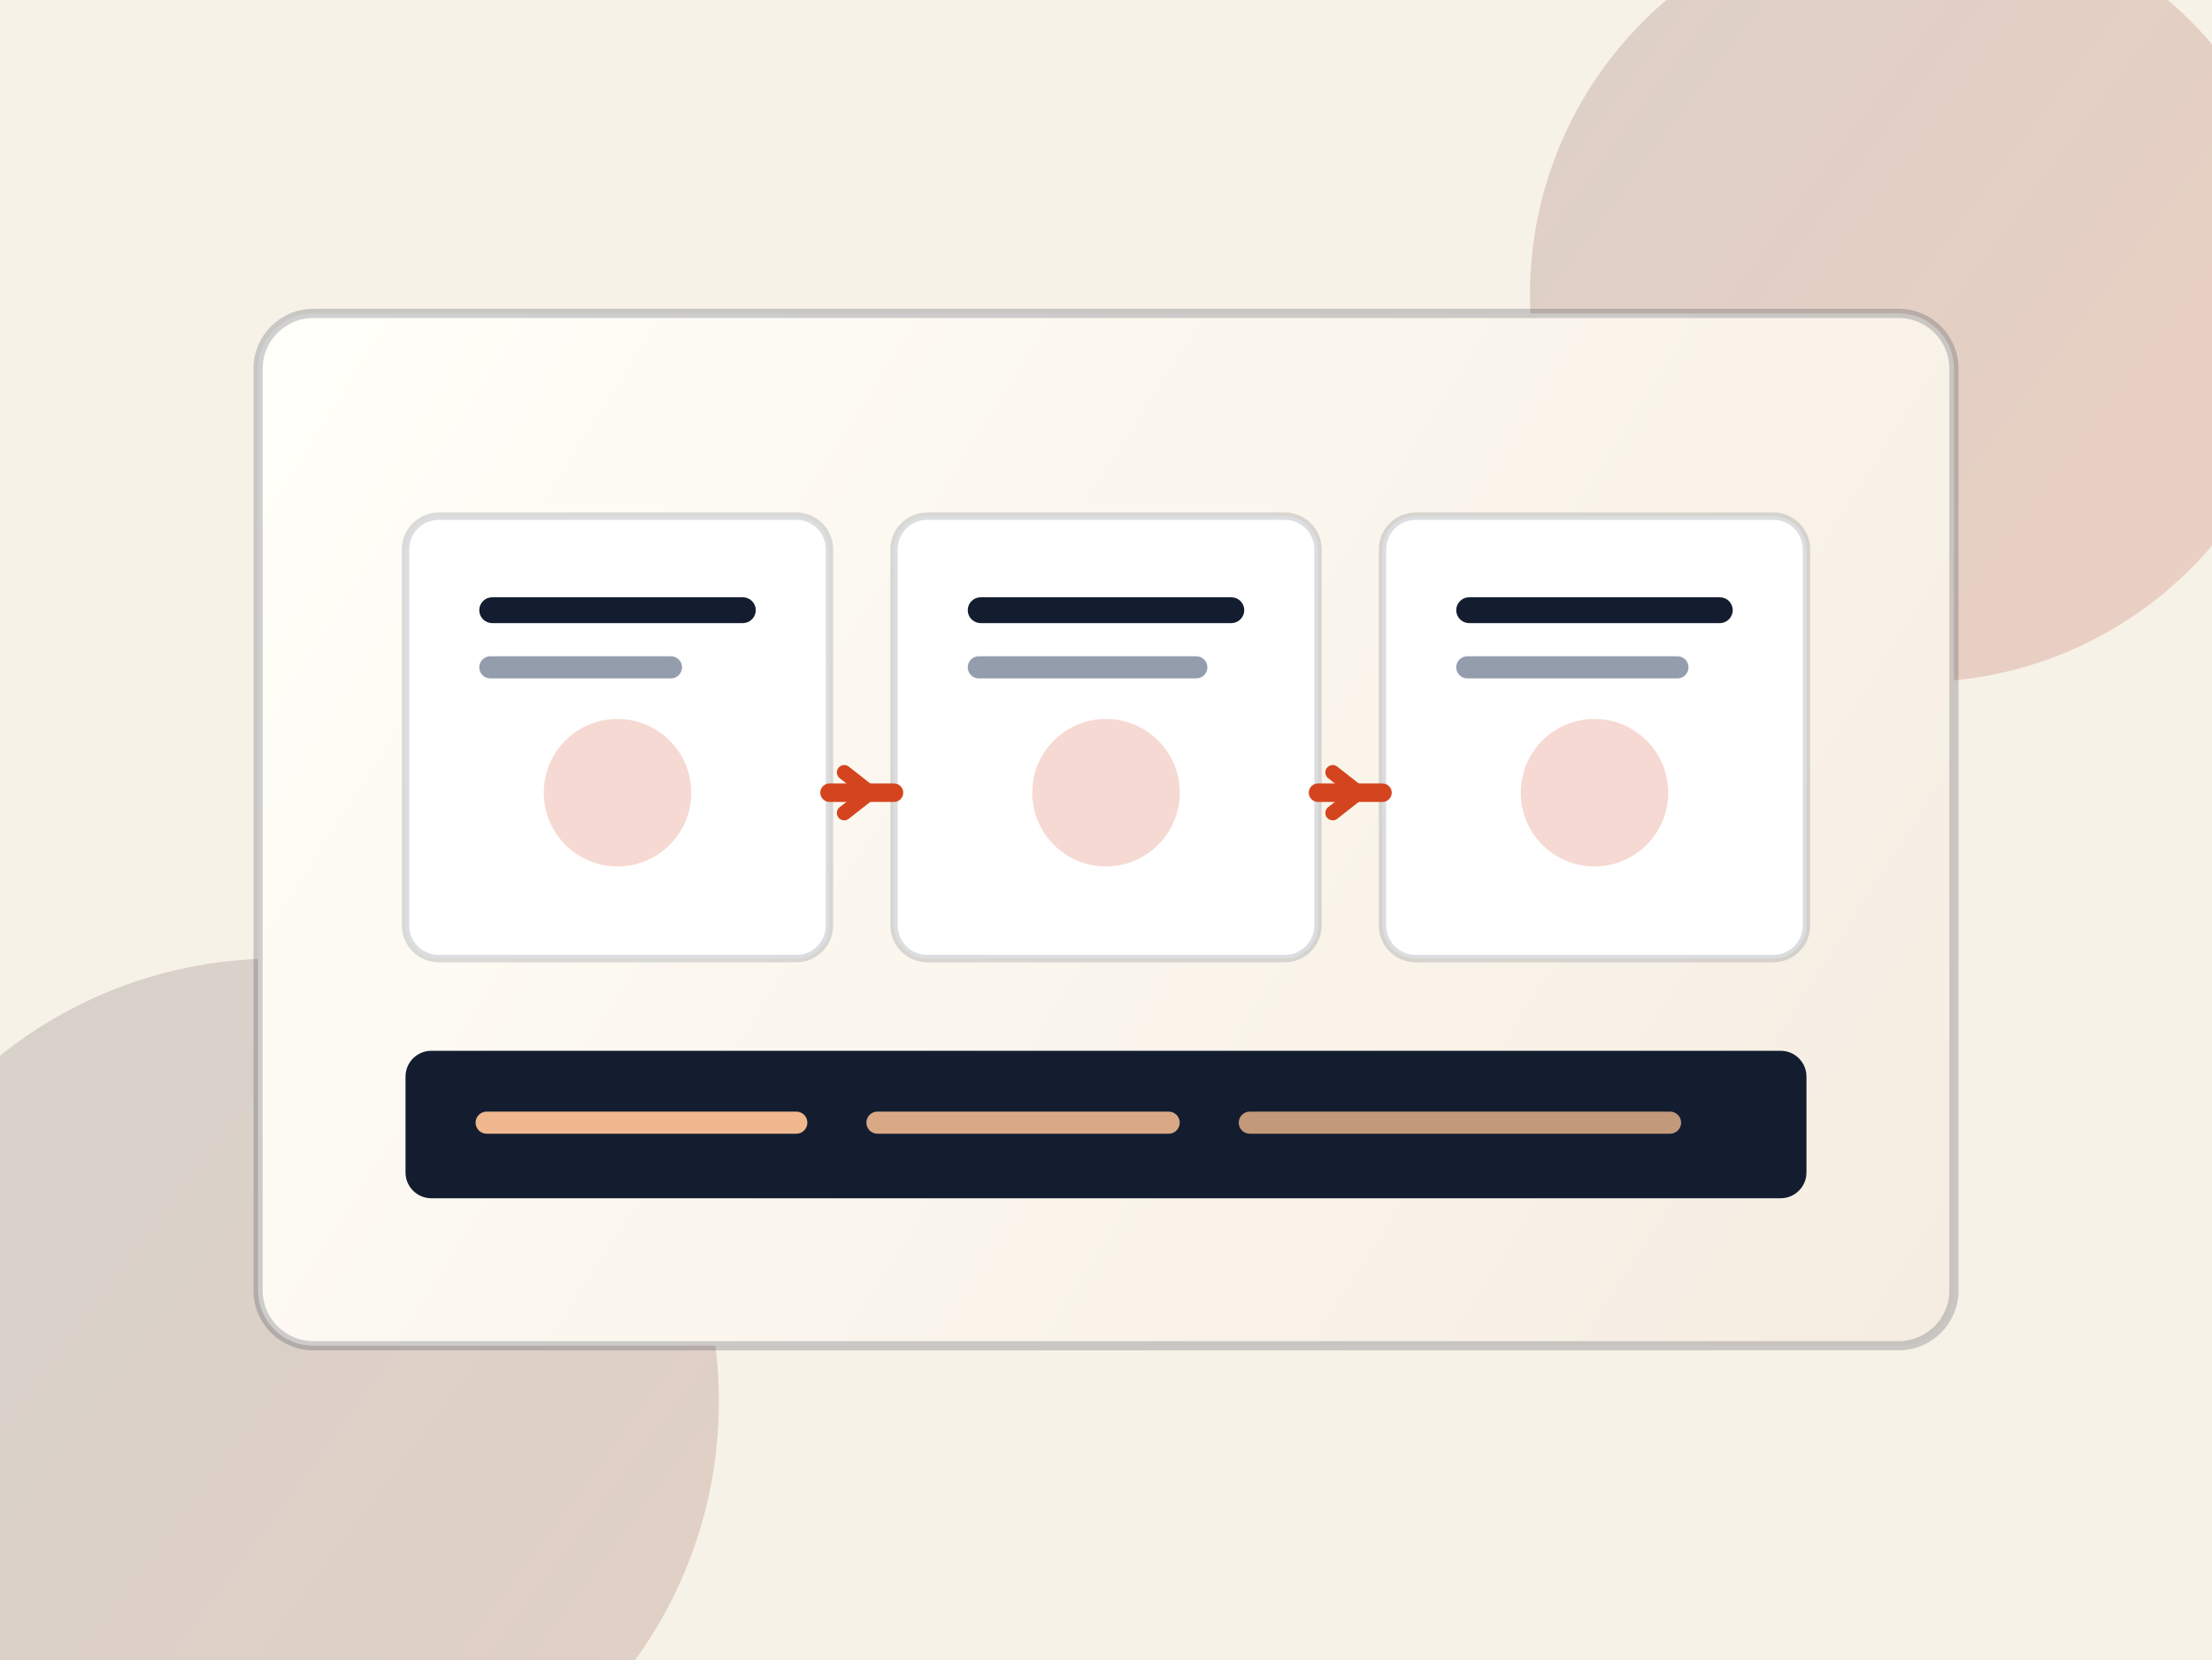
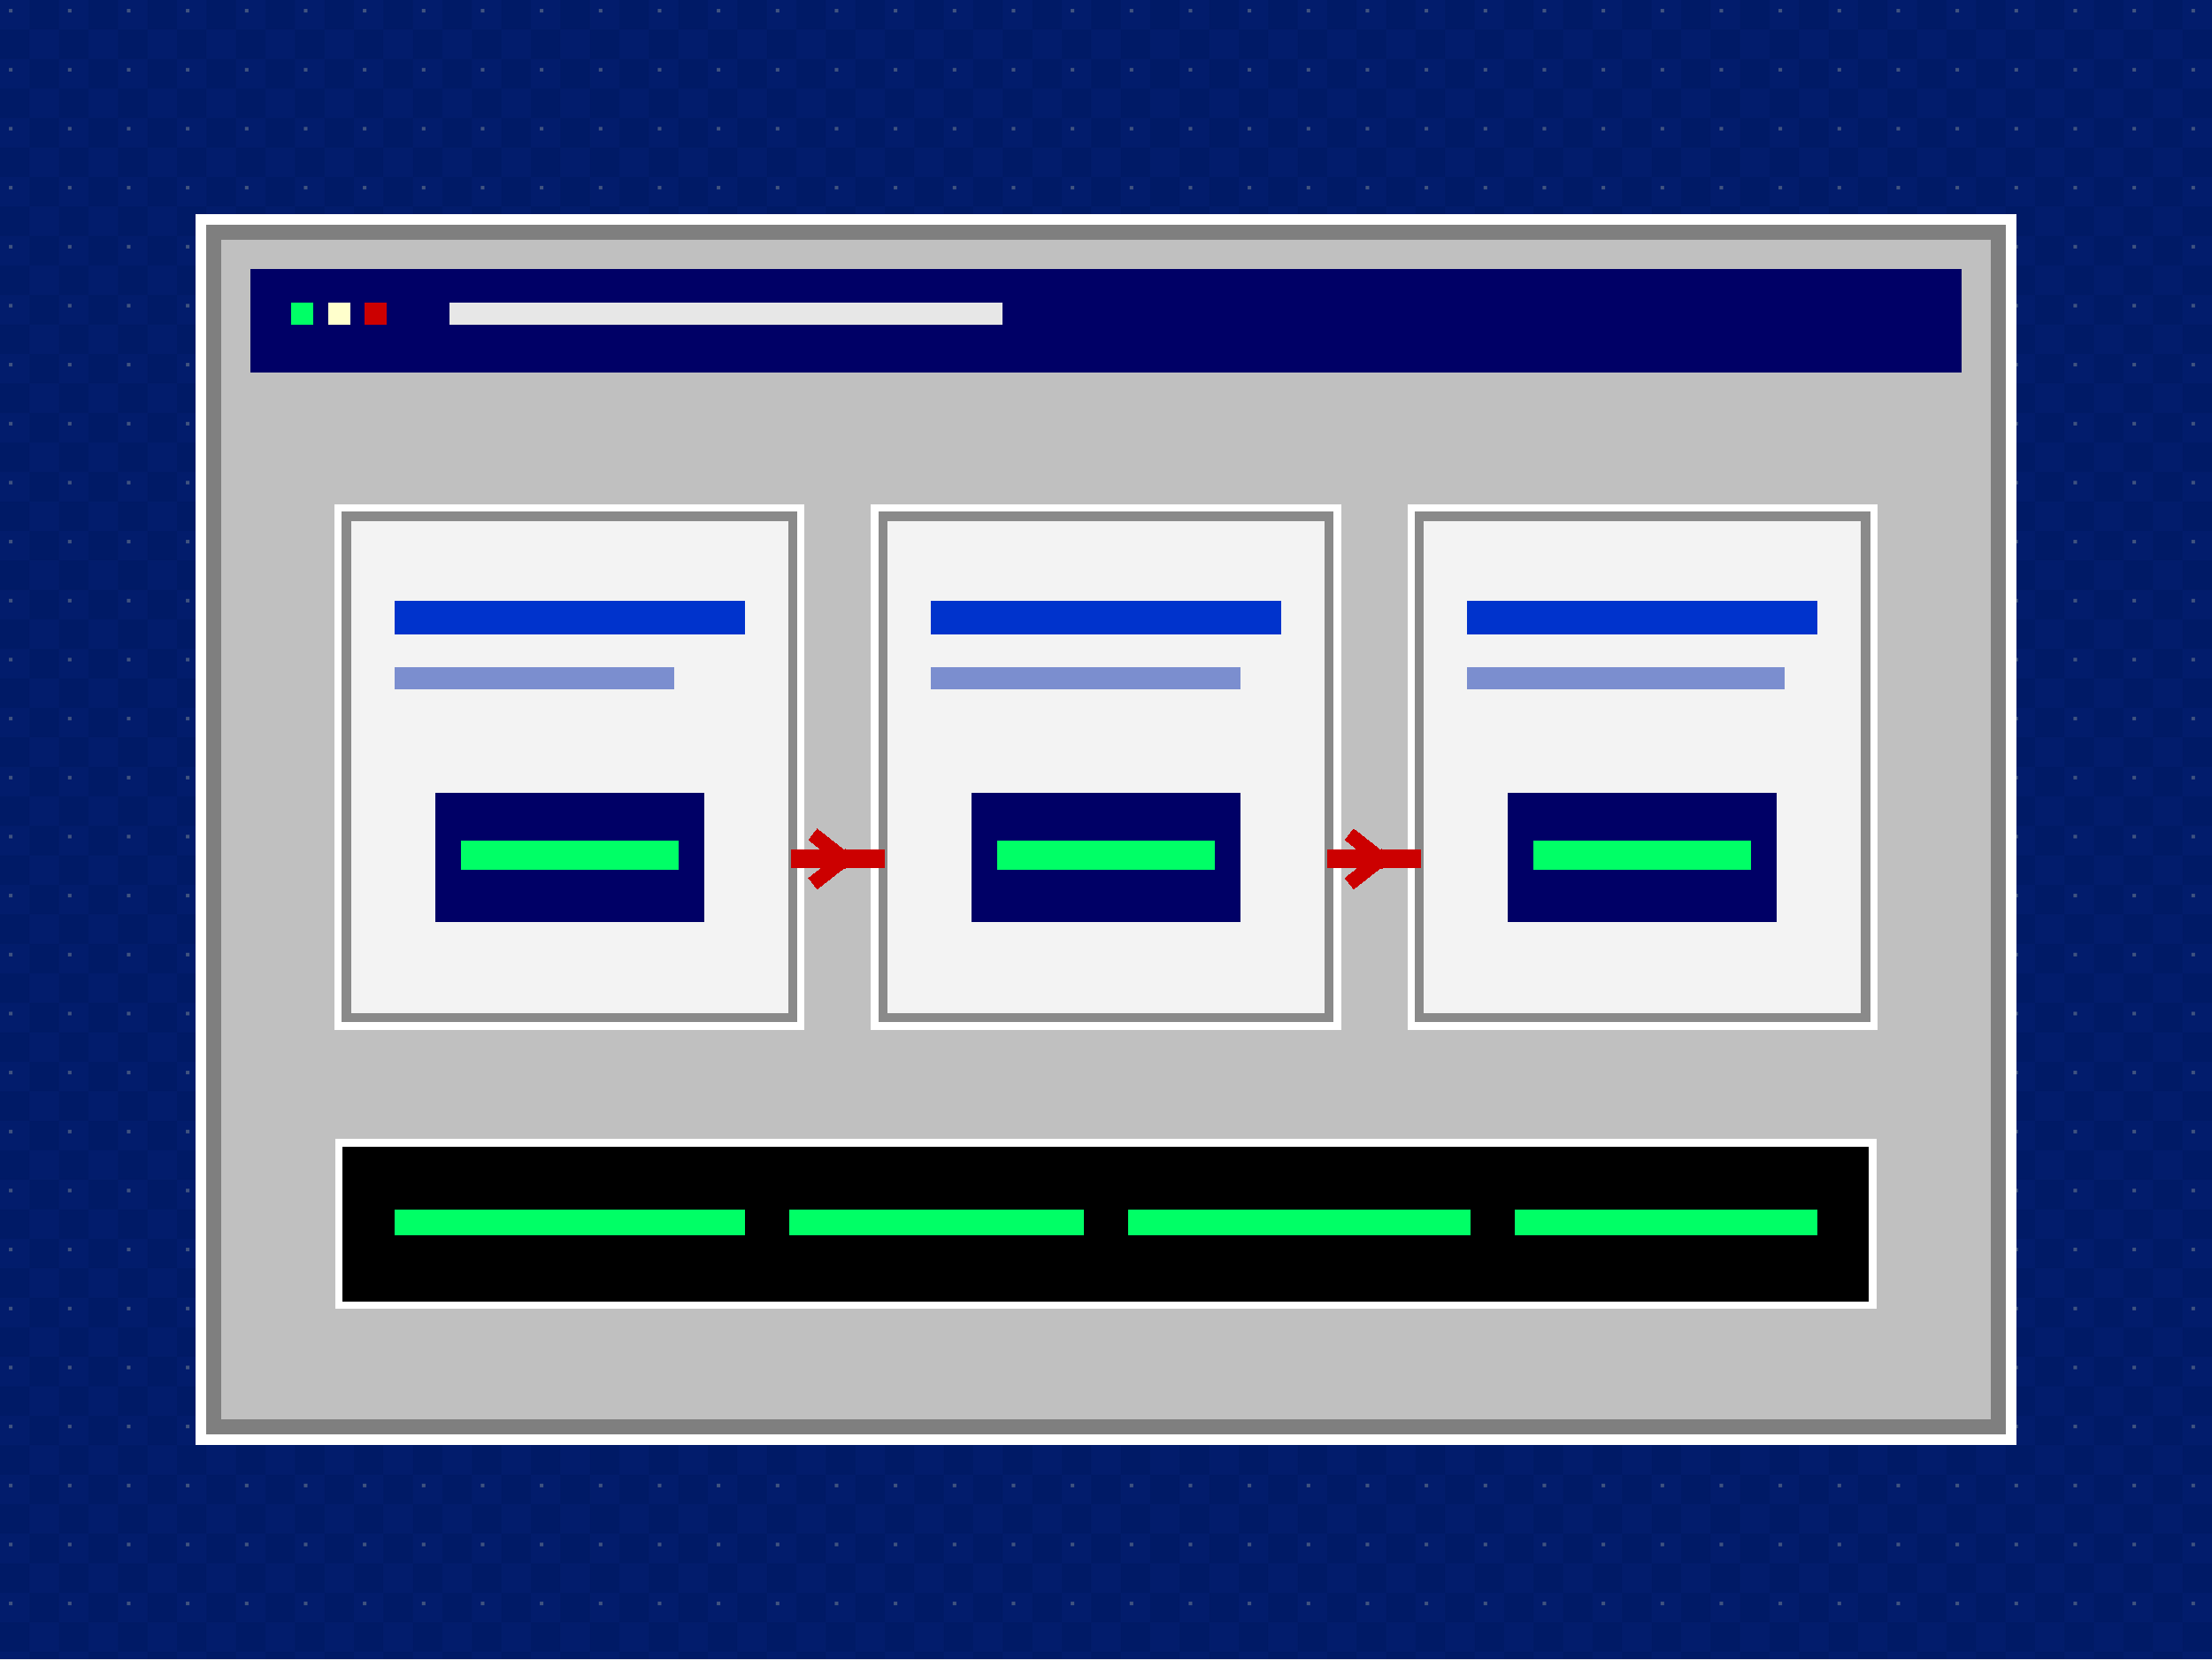
- <svg xmlns="http://www.w3.org/2000/svg" viewBox="0 0 1200 900" fill="none" role="img" aria-labelledby="title desc">
+ <svg xmlns="http://www.w3.org/2000/svg" viewBox="0 0 1200 900" fill="none" role="img" aria-labelledby="title desc" shape-rendering="crispEdges">
+   <rect width="1200" height="900" fill="#001a66" />
+   <rect x="0" y="0" width="1200" height="900" fill="url(#dots)" opacity="0.25" />
  <defs>
-     <linearGradient id="bg" x1="80" y1="100" x2="1100" y2="860" gradientUnits="userSpaceOnUse">
-       <stop stop-color="#131d2f" stop-opacity="0.15" />
-       <stop offset="1" stop-color="#d4451f" stop-opacity="0.2" />
-     </linearGradient>
-     <linearGradient id="panel" x1="180" y1="170" x2="1040" y2="720" gradientUnits="userSpaceOnUse">
-       <stop stop-color="#fffef8" />
-       <stop offset="1" stop-color="#f6ede2" />
-     </linearGradient>
+     <pattern id="dots" width="32" height="32" patternUnits="userSpaceOnUse">
+       <rect width="32" height="32" fill="#001a66" />
+       <rect x="0" y="0" width="16" height="16" fill="#08257f" />
+       <rect x="16" y="16" width="16" height="16" fill="#08257f" />
+       <rect x="5" y="5" width="2" height="2" fill="#ffffcc" />
+     </pattern>
  </defs>
-   <rect width="1200" height="900" fill="#f7f2e8" />
-   <circle cx="150" cy="760" r="240" fill="url(#bg)" />
-   <circle cx="1040" cy="160" r="210" fill="url(#bg)" />
-   <rect x="140" y="170" width="920" height="560" rx="30" fill="url(#panel)" stroke="#131d2f" stroke-opacity="0.2" stroke-width="5" />
-   <rect x="220" y="280" width="230" height="240" rx="18" fill="#fff" stroke="#131d2f" stroke-opacity="0.15" stroke-width="4" />
-   <rect x="485" y="280" width="230" height="240" rx="18" fill="#fff" stroke="#131d2f" stroke-opacity="0.15" stroke-width="4" />
-   <rect x="750" y="280" width="230" height="240" rx="18" fill="#fff" stroke="#131d2f" stroke-opacity="0.15" stroke-width="4" />
-   <rect x="260" y="324" width="150" height="14" rx="7" fill="#131d2f" />
-   <rect x="525" y="324" width="150" height="14" rx="7" fill="#131d2f" />
-   <rect x="790" y="324" width="150" height="14" rx="7" fill="#131d2f" />
-   <rect x="260" y="356" width="110" height="12" rx="6" fill="#2b3c5b" fill-opacity="0.5" />
-   <rect x="525" y="356" width="130" height="12" rx="6" fill="#2b3c5b" fill-opacity="0.5" />
-   <rect x="790" y="356" width="126" height="12" rx="6" fill="#2b3c5b" fill-opacity="0.5" />
-   <circle cx="335" cy="430" r="40" fill="#d4451f" fill-opacity="0.2" />
-   <circle cx="600" cy="430" r="40" fill="#d4451f" fill-opacity="0.2" />
-   <circle cx="865" cy="430" r="40" fill="#d4451f" fill-opacity="0.2" />
-   <path d="M450 430H485" stroke="#d4451f" stroke-width="10" stroke-linecap="round" />
-   <path d="M715 430H750" stroke="#d4451f" stroke-width="10" stroke-linecap="round" />
-   <path d="M472 430L458 419M472 430L458 441" stroke="#d4451f" stroke-width="8" stroke-linecap="round" />
-   <path d="M737 430L723 419M737 430L723 441" stroke="#d4451f" stroke-width="8" stroke-linecap="round" />
-   <rect x="220" y="570" width="760" height="80" rx="14" fill="#131d2f" />
-   <rect x="258" y="603" width="180" height="12" rx="6" fill="#efb88e" />
-   <rect x="470" y="603" width="170" height="12" rx="6" fill="#efb88e" fill-opacity="0.9" />
-   <rect x="672" y="603" width="240" height="12" rx="6" fill="#efb88e" fill-opacity="0.8" />
+   <rect x="110" y="120" width="980" height="660" fill="#c0c0c0" stroke="#ffffff" stroke-width="8" />
+   <rect x="116" y="126" width="968" height="648" fill="none" stroke="#7f7f7f" stroke-width="8" />
+   <rect x="136" y="146" width="928" height="56" fill="#000066" />
+   <rect x="158" y="164" width="12" height="12" fill="#00ff66" />
+   <rect x="178" y="164" width="12" height="12" fill="#ffffcc" />
+   <rect x="198" y="164" width="12" height="12" fill="#cc0000" />
+   <rect x="244" y="164" width="300" height="12" fill="#e7e7e7" />
+   <rect x="184" y="276" width="250" height="280" fill="#f3f3f3" stroke="#ffffff" stroke-width="5" />
+   <rect x="475" y="276" width="250" height="280" fill="#f3f3f3" stroke="#ffffff" stroke-width="5" />
+   <rect x="766" y="276" width="250" height="280" fill="#f3f3f3" stroke="#ffffff" stroke-width="5" />
+   <rect x="188" y="280" width="242" height="272" fill="none" stroke="#8a8a8a" stroke-width="5" />
+   <rect x="479" y="280" width="242" height="272" fill="none" stroke="#8a8a8a" stroke-width="5" />
+   <rect x="770" y="280" width="242" height="272" fill="none" stroke="#8a8a8a" stroke-width="5" />
+   <rect x="214" y="326" width="190" height="18" fill="#0033cc" />
+   <rect x="505" y="326" width="190" height="18" fill="#0033cc" />
+   <rect x="796" y="326" width="190" height="18" fill="#0033cc" />
+   <rect x="214" y="362" width="152" height="12" fill="#7b8ecf" />
+   <rect x="505" y="362" width="168" height="12" fill="#7b8ecf" />
+   <rect x="796" y="362" width="172" height="12" fill="#7b8ecf" />
+   <rect x="236" y="430" width="146" height="70" fill="#000066" />
+   <rect x="527" y="430" width="146" height="70" fill="#000066" />
+   <rect x="818" y="430" width="146" height="70" fill="#000066" />
+   <rect x="250" y="456" width="118" height="16" fill="#00ff66" />
+   <rect x="541" y="456" width="118" height="16" fill="#00ff66" />
+   <rect x="832" y="456" width="118" height="16" fill="#00ff66" />
+   <path d="M434 466H475" stroke="#cc0000" stroke-width="10" stroke-linecap="square" />
+   <path d="M725 466H766" stroke="#cc0000" stroke-width="10" stroke-linecap="square" />
+   <path d="M458 466L444 455M458 466L444 477" stroke="#cc0000" stroke-width="8" stroke-linecap="square" />
+   <path d="M749 466L735 455M749 466L735 477" stroke="#cc0000" stroke-width="8" stroke-linecap="square" />
+   <rect x="184" y="620" width="832" height="88" fill="#000000" stroke="#ffffff" stroke-width="4" />
+   <rect x="214" y="656" width="190" height="14" fill="#00ff66" />
+   <rect x="428" y="656" width="160" height="14" fill="#00ff66" />
+   <rect x="612" y="656" width="186" height="14" fill="#00ff66" />
+   <rect x="822" y="656" width="164" height="14" fill="#00ff66" />
</svg>
